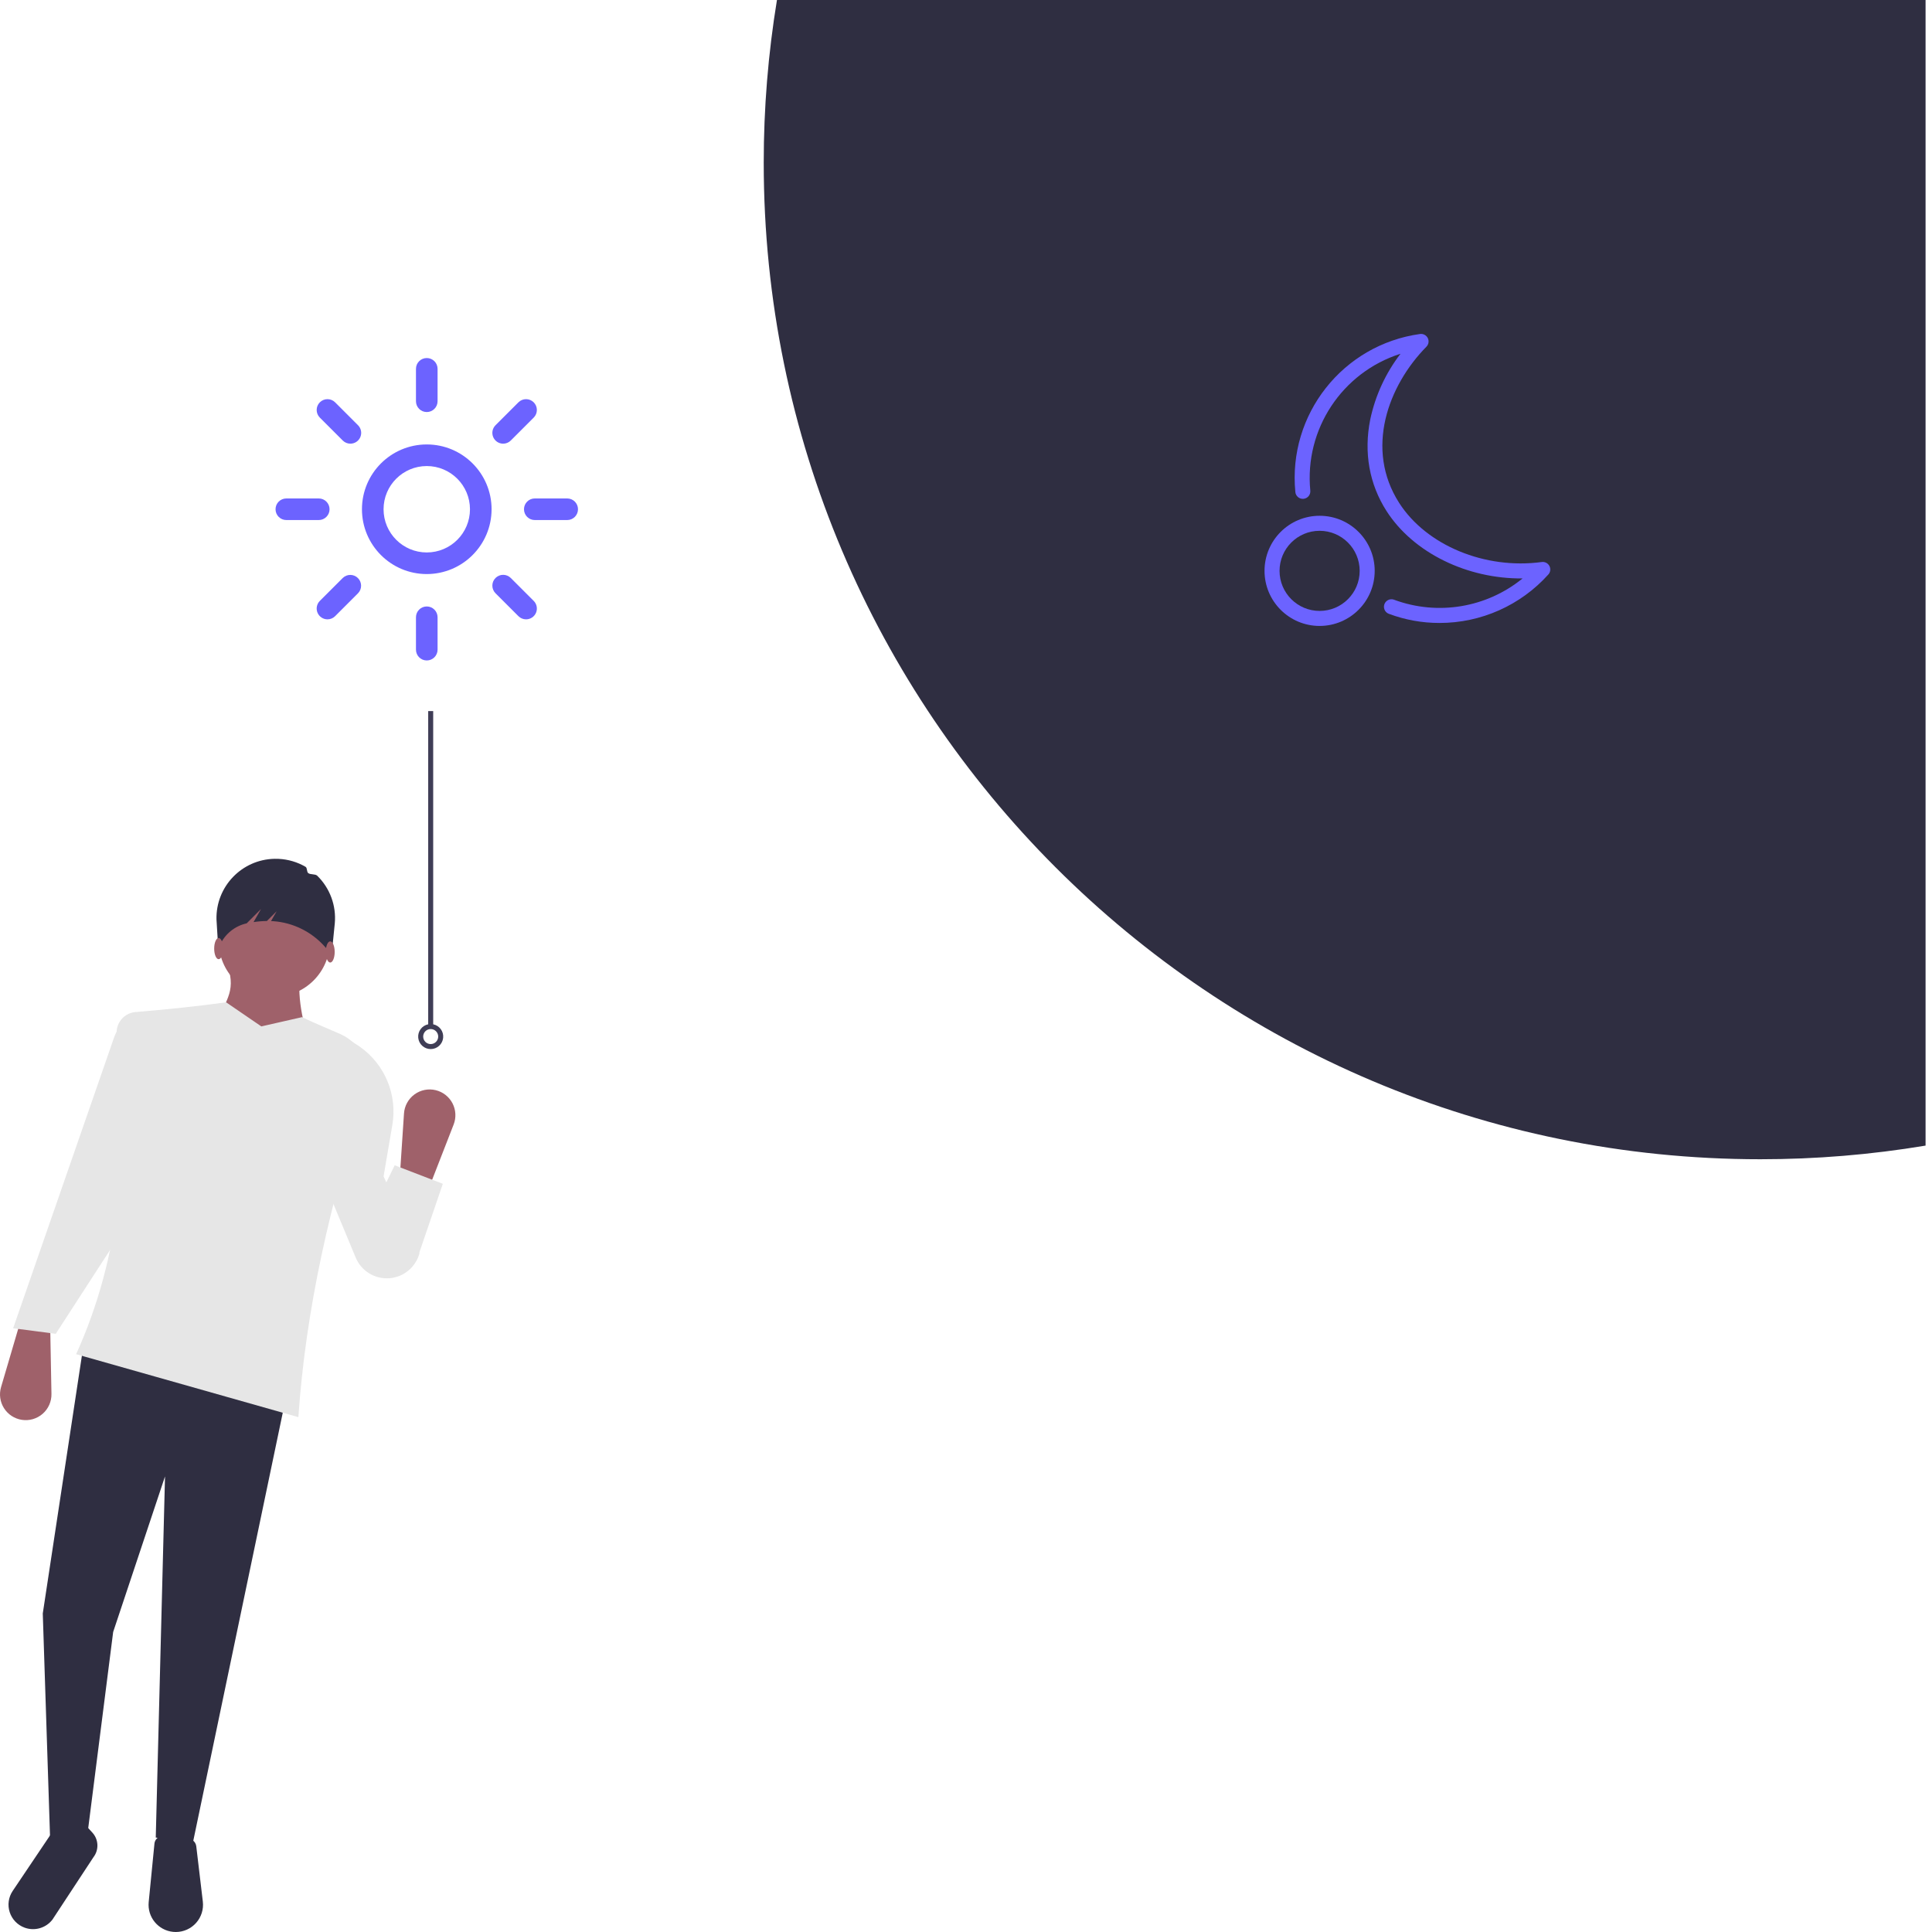
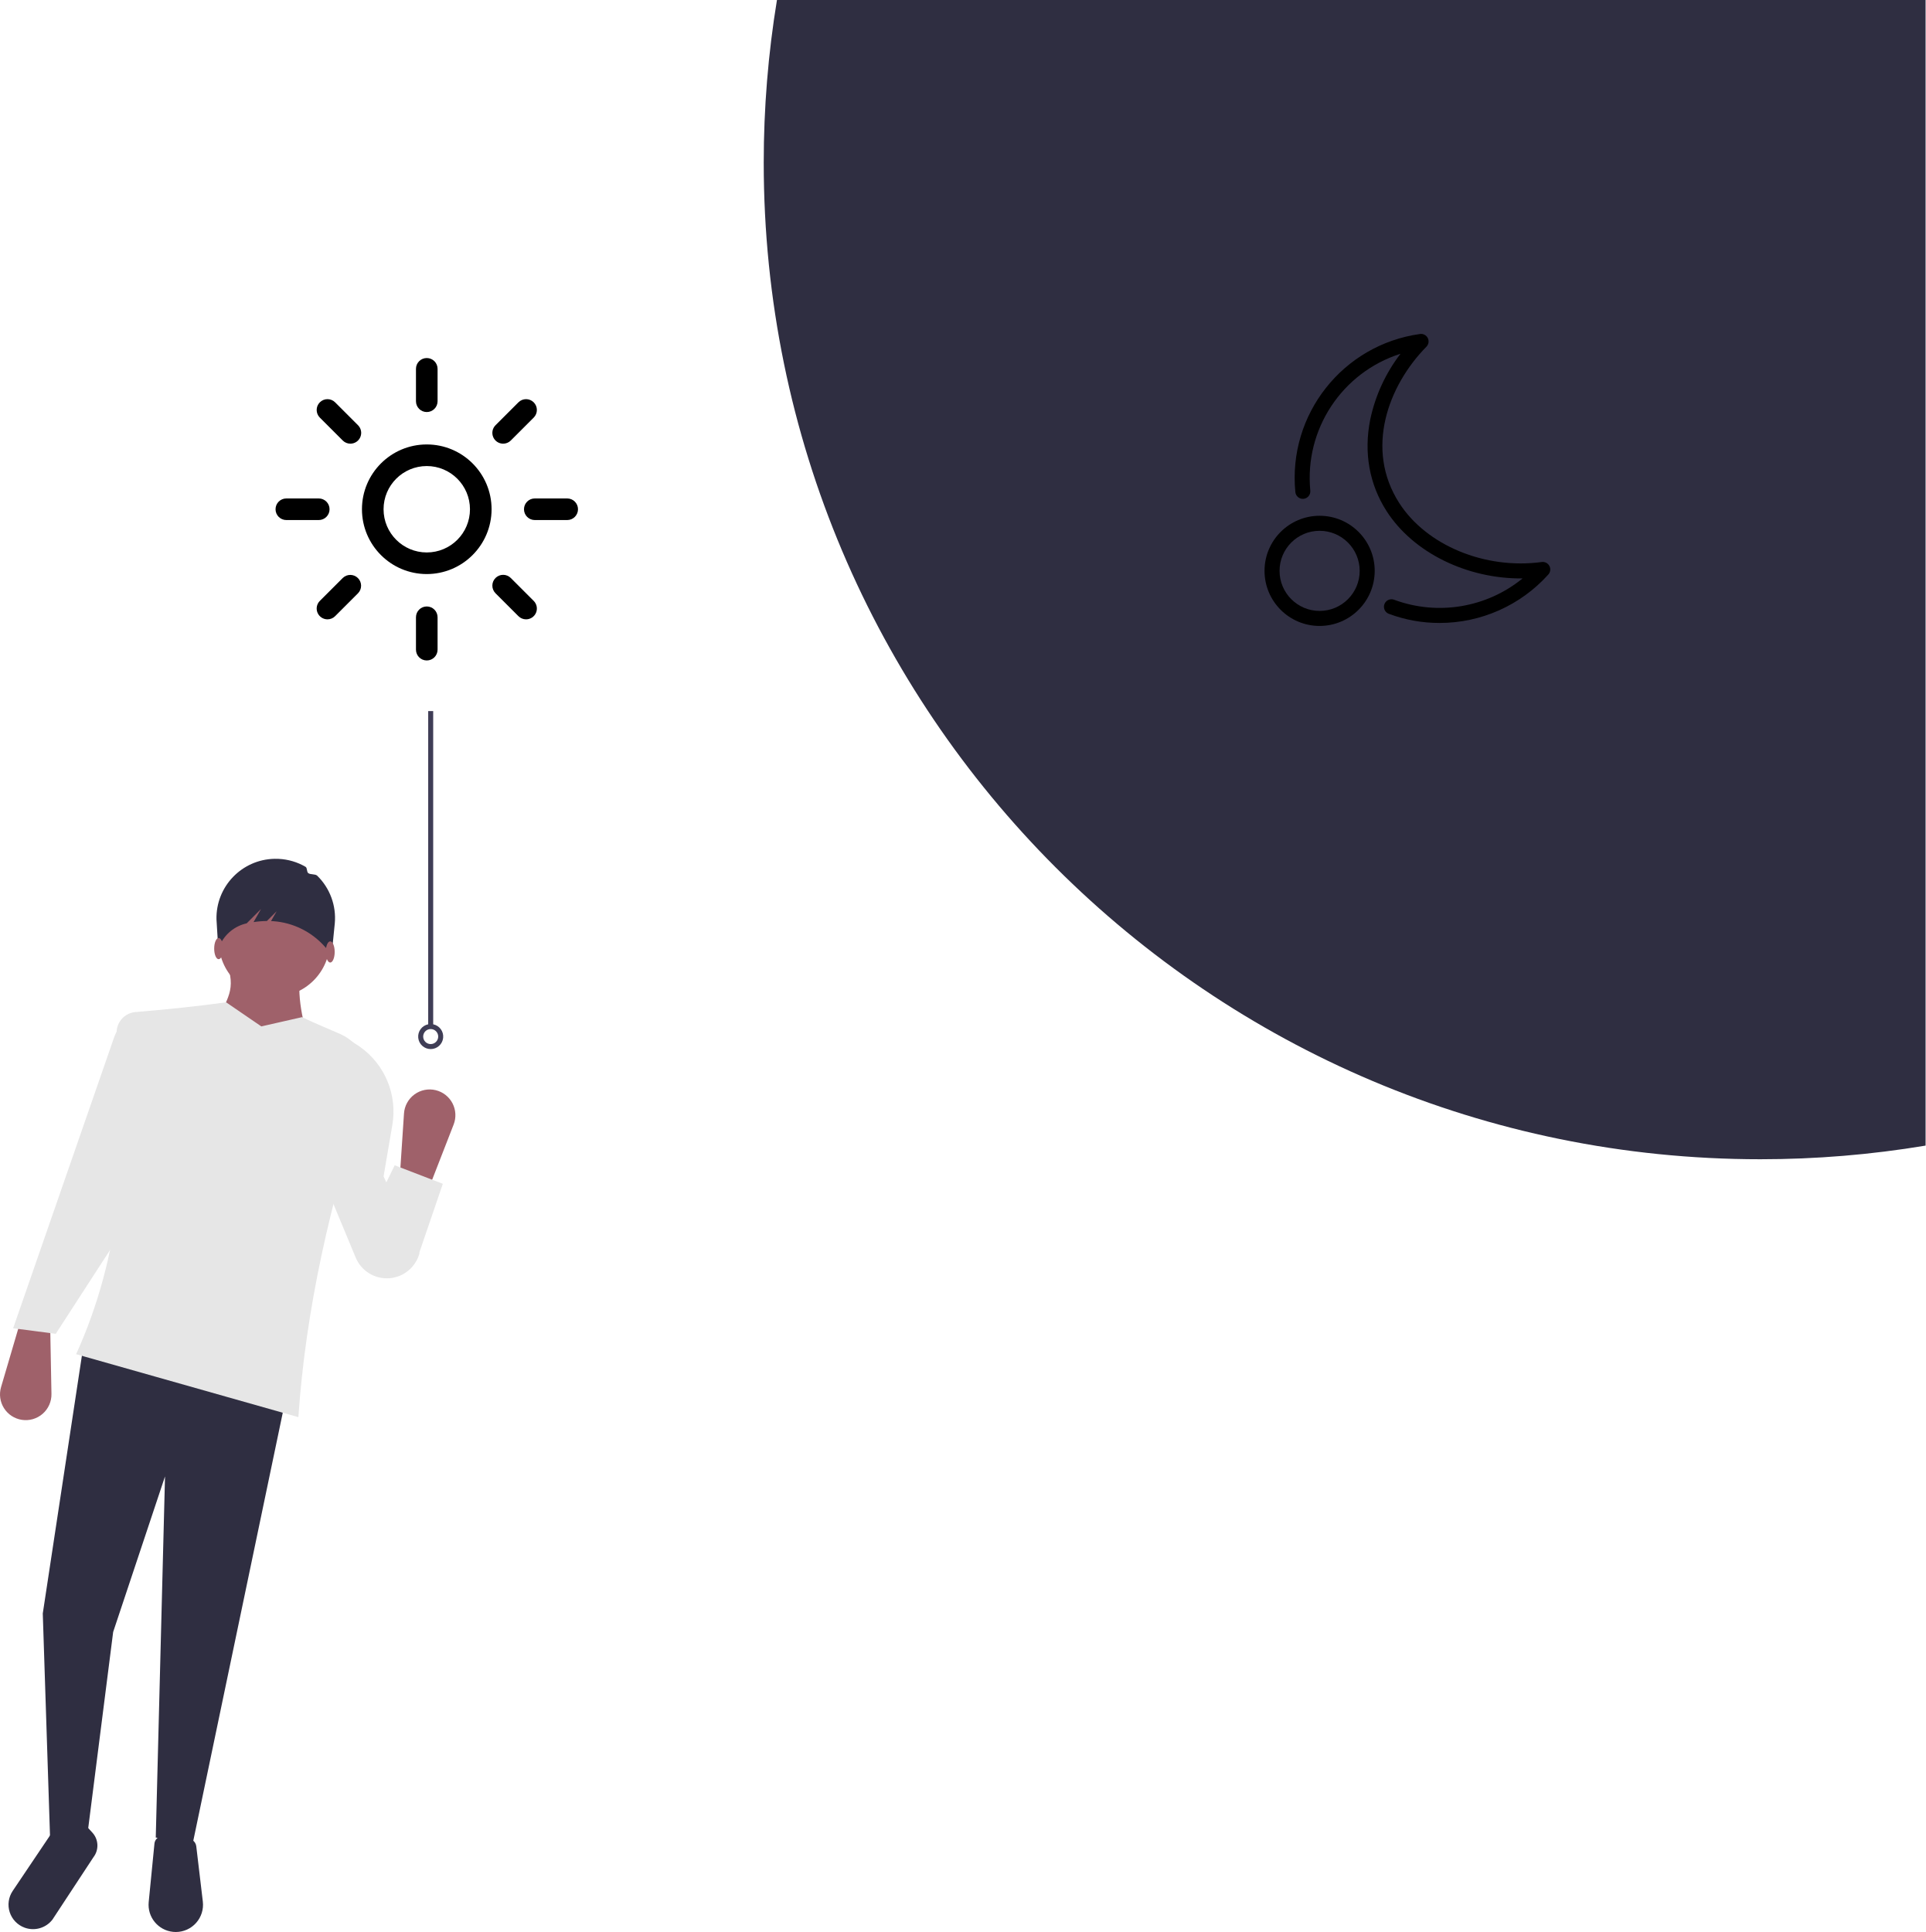
<svg xmlns="http://www.w3.org/2000/svg" data-name="Layer 1" width="769.001" height="771.636" viewBox="0 0 769.001 771.636">
  <path d="M984.501,64.182H525.785a400.769,400.769,0,0,0-5.285,65c0,219.809,178.191,398,398,398a400.7,400.7,0,0,0,66-5.45Z" transform="translate(-215.4993 -64.18186)" fill="#2f2e41" />
-   <path d="M790.348,312.99a57.401,57.401,0,0,1-20.162-3.639,3,3,0,1,1,2.105-5.618,52.393,52.393,0,0,0,51.264-8.531c-22.038.234-43.595-10.181-54.319-26.893-6.895-10.743-9.148-23.385-6.521-36.559a65.225,65.225,0,0,1,12.089-26.276A52.051,52.051,0,0,0,738.781,260.125a3,3,0,1,1-5.971.592,58.044,58.044,0,0,1,49.792-63.138,3,3,0,0,1,2.551,5.076c-15.344,15.585-24.655,40.929-10.868,62.415,10.878,16.949,34.283,26.644,56.929,23.58a3,3,0,0,1,2.642,4.969A58.387,58.387,0,0,1,790.348,312.99Z" transform="translate(-215.4993 -64.18186)" fill="#6c63ff" />
-   <path d="M742.501,314.182a22,22,0,1,1,22-22A22.025,22.025,0,0,1,742.501,314.182Zm0-38a16,16,0,1,0,16,16A16.018,16.018,0,0,0,742.501,276.182Z" transform="translate(-215.4993 -64.18186)" fill="#6c63ff" />
+   <path d="M790.348,312.99a57.401,57.401,0,0,1-20.162-3.639,3,3,0,1,1,2.105-5.618,52.393,52.393,0,0,0,51.264-8.531c-22.038.234-43.595-10.181-54.319-26.893-6.895-10.743-9.148-23.385-6.521-36.559a65.225,65.225,0,0,1,12.089-26.276A52.051,52.051,0,0,0,738.781,260.125a3,3,0,1,1-5.971.592,58.044,58.044,0,0,1,49.792-63.138,3,3,0,0,1,2.551,5.076c-15.344,15.585-24.655,40.929-10.868,62.415,10.878,16.949,34.283,26.644,56.929,23.58a3,3,0,0,1,2.642,4.969A58.387,58.387,0,0,1,790.348,312.99Z" transform="translate(-215.4993 -64.18186)" fill="#000000" />
+   <path d="M742.501,314.182a22,22,0,1,1,22-22A22.025,22.025,0,0,1,742.501,314.182Zm0-38a16,16,0,1,0,16,16A16.018,16.018,0,0,0,742.501,276.182Z" transform="translate(-215.4993 -64.18186)" fill="#000000" />
  <path d="M224.19,631.26h0a10.276,10.276,0,0,1-8.272-13.052l7.788-26.48,11.835,2.219.509,26.967A10.276,10.276,0,0,1,224.19,631.26Z" transform="translate(-215.4993 -64.18186)" fill="#9f616a" />
  <polygon points="76.996 736.132 62.203 733.913 65.901 589.678 45.191 651.81 34.096 739.091 20.042 735.393 17.083 644.414 33.356 537.162 114.719 555.654 76.996 736.132" fill="#2f2e41" />
  <path d="M285.704,835.818h0A10.873,10.873,0,0,1,274.831,824.945q0-.533.052-1.064l2.297-23.354a3.428,3.428,0,0,1,1.784-2.678c4.361-2.352,8.845-1.782,13.435,1.288a3.407,3.407,0,0,1,1.48,2.429l2.622,22.099a10.873,10.873,0,0,1-10.797,12.154Z" transform="translate(-215.4993 -64.18186)" fill="#2f2e41" />
  <path d="M225.32,834.08h0a9.794,9.794,0,0,1-4.755-14.662l15.78-23.457c5.689-4.082,9.119-2.094,10.453,5.534l3.19-7.994,2.404,2.622a7.647,7.647,0,0,1,.405,9.854l-16.368,24.91A9.794,9.794,0,0,1,225.32,834.08Z" transform="translate(-215.4993 -64.18186)" fill="#2f2e41" />
  <circle cx="109.542" cy="375.915" r="22.19" fill="#9f616a" />
  <path d="M339.095,480.778l-37.723-7.397c4.859-10.364,8.75-13.87,4.438-25.149H336.136C333.461,459.915,336.046,470.88,339.095,480.778Z" transform="translate(-215.4993 -64.18186)" fill="#9f616a" />
  <path d="M334.657,630.191l-88.76-25.149c17.779-39.13,21.503-82.091,16.231-127.504a8.217,8.217,0,0,1,7.207-9.116q.15-.018.3-.029c11.578-.954,23.649-2.178,36.175-3.887l14.054,9.616,16.273-3.698c5.222,2.531,10.481,4.636,15.228,6.734A19.038,19.038,0,0,1,361.714,500.571C347.251,544.248,337.57,587.511,334.657,630.191Z" transform="translate(-215.4993 -64.18186)" fill="#e6e6e6" />
  <path d="M237.76,596.906l-17.012-2.219,40.302-116.125c2.05-5.907,7.134-9.104,13.324-9.988l5.917.74-4.438,68.789Z" transform="translate(-215.4993 -64.18186)" fill="#e6e6e6" />
  <path d="M371.024,574.706h0a13.484,13.484,0,0,1-13.486-8.272l-16.224-39.058,13.314-48.078,3.519,2.24q.509.324,1.004.663a31.653,31.653,0,0,1,13.002,31.471l-3.472,20.361,14.323,30.753A13.484,13.484,0,0,1,371.024,574.706Z" transform="translate(-215.4993 -64.18186)" fill="#e6e6e6" />
  <path d="M326.748,407.209h0a23.564,23.564,0,0,1,10.766,3.17c.755.439.406,2.023,1.103,2.539.878.65,2.785.255,3.563,1.017a23.615,23.615,0,0,1,7.022,19.026l-1.238,12.311-2.921-3.195a30.448,30.448,0,0,0-20.306-9.969q-.497-.034-.996-.053l2.247-3.933-3.906,3.906a38.03,38.03,0,0,0-5.321.433l2.988-5.23-5.734,5.734-0.0 0a15.331,15.331,0,0,0-10.712,8.737l-.637,1.412-.713-11.745A23.674,23.674,0,0,1,325.107,407.187Q325.927,407.17,326.748,407.209Z" transform="translate(-215.4993 -64.18186)" fill="#2f2e41" />
  <ellipse cx="131.877" cy="380.205" rx="1.782" ry="4.233" fill="#9f616a" />
  <ellipse cx="87.319" cy="378.868" rx="1.782" ry="4.233" fill="#9f616a" />
  <path d="M389.533,499.601h0a10.276,10.276,0,0,1,7.134,13.707L386.659,539.031l-11.604-3.216,1.782-26.913a10.276,10.276,0,0,1,12.695-9.302Z" transform="translate(-215.4993 -64.18186)" fill="#9f616a" />
  <polygon points="160.579 509.055 142.087 497.22 157.62 465.414 176.851 472.811 167.236 500.918 160.579 509.055" fill="#e6e6e6" />
  <path d="M388.501,473.283V348.182h-2V473.283a5,5,0,1,0,2,0Zm-1,7.899a3,3,0,1,1,3-3A3.003,3.003,0,0,1,387.501,481.182Z" transform="translate(-215.4993 -64.18186)" fill="#3f3d56" />
-   <path d="M385.934,228.751A4.314,4.314,0,0,1,381.62,224.437V211.496a4.314,4.314,0,0,1,8.628,0V224.437A4.314,4.314,0,0,1,385.934,228.751Z" transform="translate(-215.4993 -64.18186)" fill="#6c63ff" />
-   <path d="M385.934,327.969a4.314,4.314,0,0,1-4.314-4.314v-12.941a4.314,4.314,0,1,1,8.628,0v12.941A4.314,4.314,0,0,1,385.934,327.969Z" transform="translate(-215.4993 -64.18186)" fill="#6c63ff" />
-   <path d="M416.438,241.385a4.314,4.314,0,0,1-3.05-7.364l9.151-9.151a4.314,4.314,0,0,1,6.101,6.101l-9.151,9.151A4.301,4.301,0,0,1,416.438,241.385Z" transform="translate(-215.4993 -64.18186)" fill="#6c63ff" />
-   <path d="M346.279,311.544a4.314,4.314,0,0,1-3.05-7.364l9.151-9.151A4.314,4.314,0,0,1,358.48,301.13l-9.151,9.151A4.301,4.301,0,0,1,346.279,311.544Z" transform="translate(-215.4993 -64.18186)" fill="#6c63ff" />
-   <path d="M442.014,271.889H429.072a4.314,4.314,0,0,1,0-8.628h12.942a4.314,4.314,0,1,1,0,8.628Z" transform="translate(-215.4993 -64.18186)" fill="#6c63ff" />
-   <path d="M342.795,271.889H329.854a4.314,4.314,0,1,1,0-8.628h12.942a4.314,4.314,0,0,1,0,8.628Z" transform="translate(-215.4993 -64.18186)" fill="#6c63ff" />
-   <path d="M425.589,311.544a4.3,4.3,0,0,1-3.05-1.264L413.388,301.13a4.314,4.314,0,1,1,6.101-6.101l9.151,9.151a4.314,4.314,0,0,1-3.05,7.364Z" transform="translate(-215.4993 -64.18186)" fill="#6c63ff" />
-   <path d="M355.43,241.385a4.3,4.3,0,0,1-3.05-1.264l-9.151-9.151a4.314,4.314,0,0,1,6.101-6.101l9.151,9.151a4.314,4.314,0,0,1-3.05,7.364Z" transform="translate(-215.4993 -64.18186)" fill="#6c63ff" />
-   <path d="M385.934,293.459a25.883,25.883,0,1,1,25.883-25.883A25.912,25.912,0,0,1,385.934,293.459Zm0-43.138a17.255,17.255,0,1,0,17.255,17.255A17.275,17.275,0,0,0,385.934,250.32Z" transform="translate(-215.4993 -64.18186)" fill="#6c63ff" />
+   <path d="M385.934,228.751A4.314,4.314,0,0,1,381.62,224.437V211.496a4.314,4.314,0,0,1,8.628,0V224.437A4.314,4.314,0,0,1,385.934,228.751Z" transform="translate(-215.4993 -64.18186)" fill="#000000" />
+   <path d="M385.934,327.969a4.314,4.314,0,0,1-4.314-4.314v-12.941a4.314,4.314,0,1,1,8.628,0v12.941A4.314,4.314,0,0,1,385.934,327.969Z" transform="translate(-215.4993 -64.18186)" fill="#000000" />
+   <path d="M416.438,241.385a4.314,4.314,0,0,1-3.05-7.364l9.151-9.151a4.314,4.314,0,0,1,6.101,6.101l-9.151,9.151A4.301,4.301,0,0,1,416.438,241.385Z" transform="translate(-215.4993 -64.18186)" fill="#000000" />
+   <path d="M346.279,311.544a4.314,4.314,0,0,1-3.05-7.364l9.151-9.151A4.314,4.314,0,0,1,358.48,301.13l-9.151,9.151A4.301,4.301,0,0,1,346.279,311.544Z" transform="translate(-215.4993 -64.18186)" fill="#000000" />
+   <path d="M442.014,271.889H429.072a4.314,4.314,0,0,1,0-8.628h12.942a4.314,4.314,0,1,1,0,8.628Z" transform="translate(-215.4993 -64.18186)" fill="#000000" />
+   <path d="M342.795,271.889H329.854a4.314,4.314,0,1,1,0-8.628h12.942a4.314,4.314,0,0,1,0,8.628Z" transform="translate(-215.4993 -64.18186)" fill="#000000" />
+   <path d="M425.589,311.544a4.3,4.3,0,0,1-3.05-1.264L413.388,301.13a4.314,4.314,0,1,1,6.101-6.101l9.151,9.151a4.314,4.314,0,0,1-3.05,7.364Z" transform="translate(-215.4993 -64.18186)" fill="#000000" />
+   <path d="M355.43,241.385a4.3,4.3,0,0,1-3.05-1.264l-9.151-9.151a4.314,4.314,0,0,1,6.101-6.101l9.151,9.151a4.314,4.314,0,0,1-3.05,7.364Z" transform="translate(-215.4993 -64.18186)" fill="#000000" />
+   <path d="M385.934,293.459a25.883,25.883,0,1,1,25.883-25.883A25.912,25.912,0,0,1,385.934,293.459Zm0-43.138a17.255,17.255,0,1,0,17.255,17.255A17.275,17.275,0,0,0,385.934,250.32Z" transform="translate(-215.4993 -64.18186)" fill="#000000" />
</svg>
